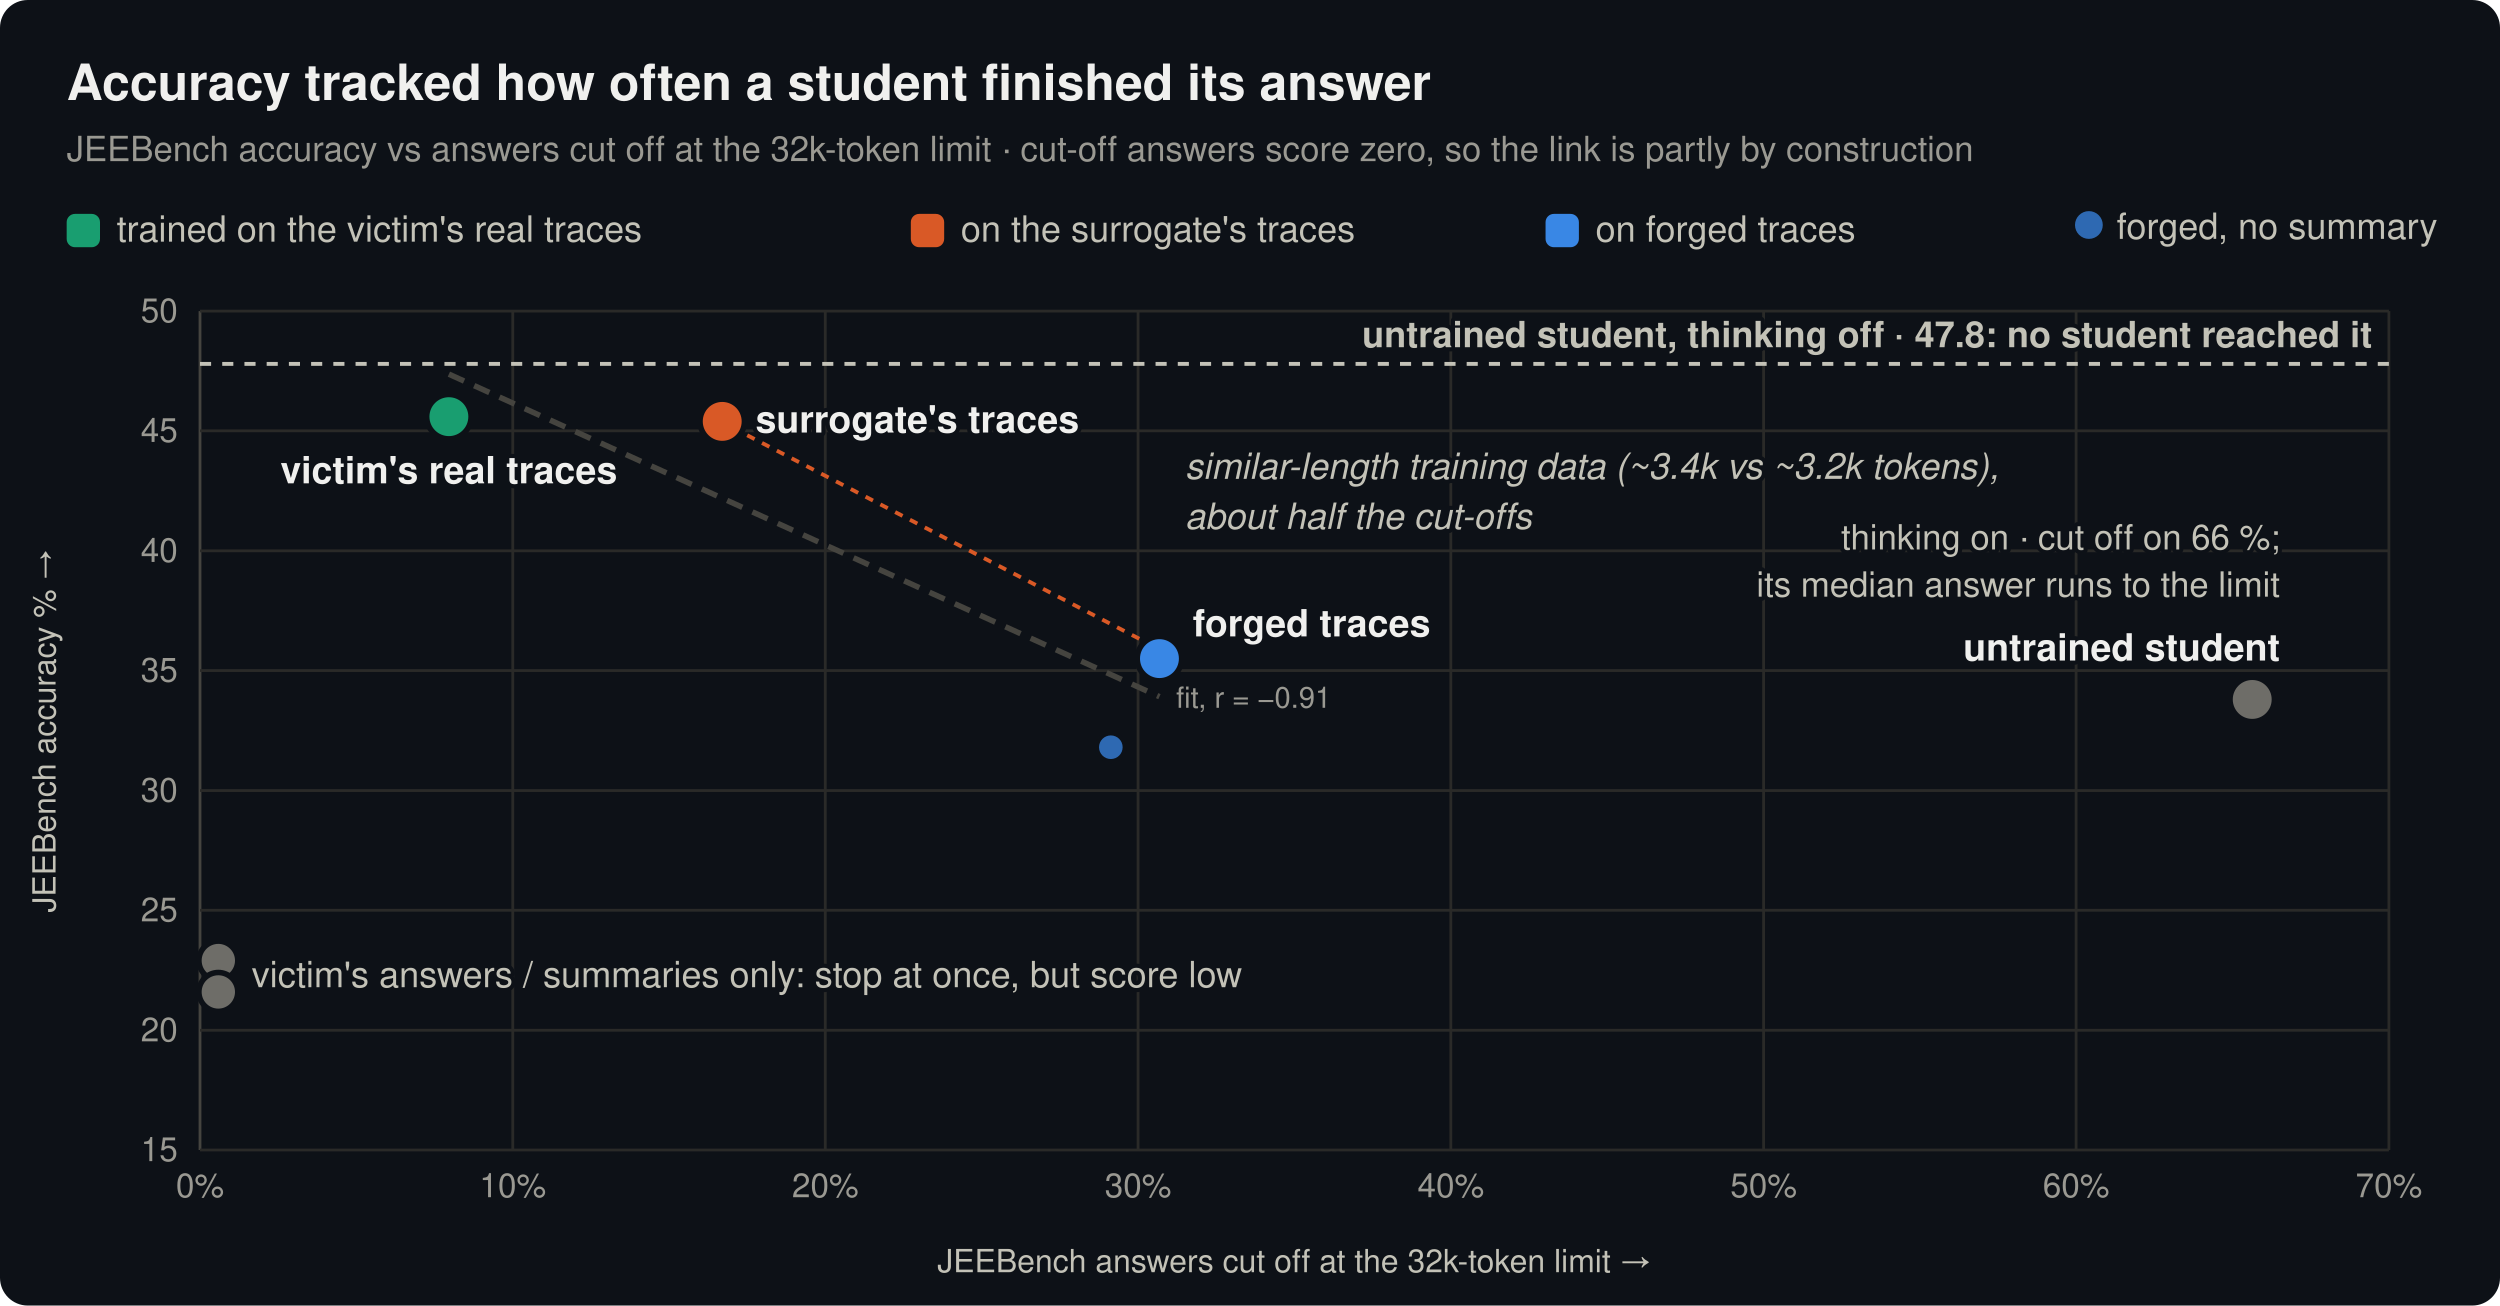
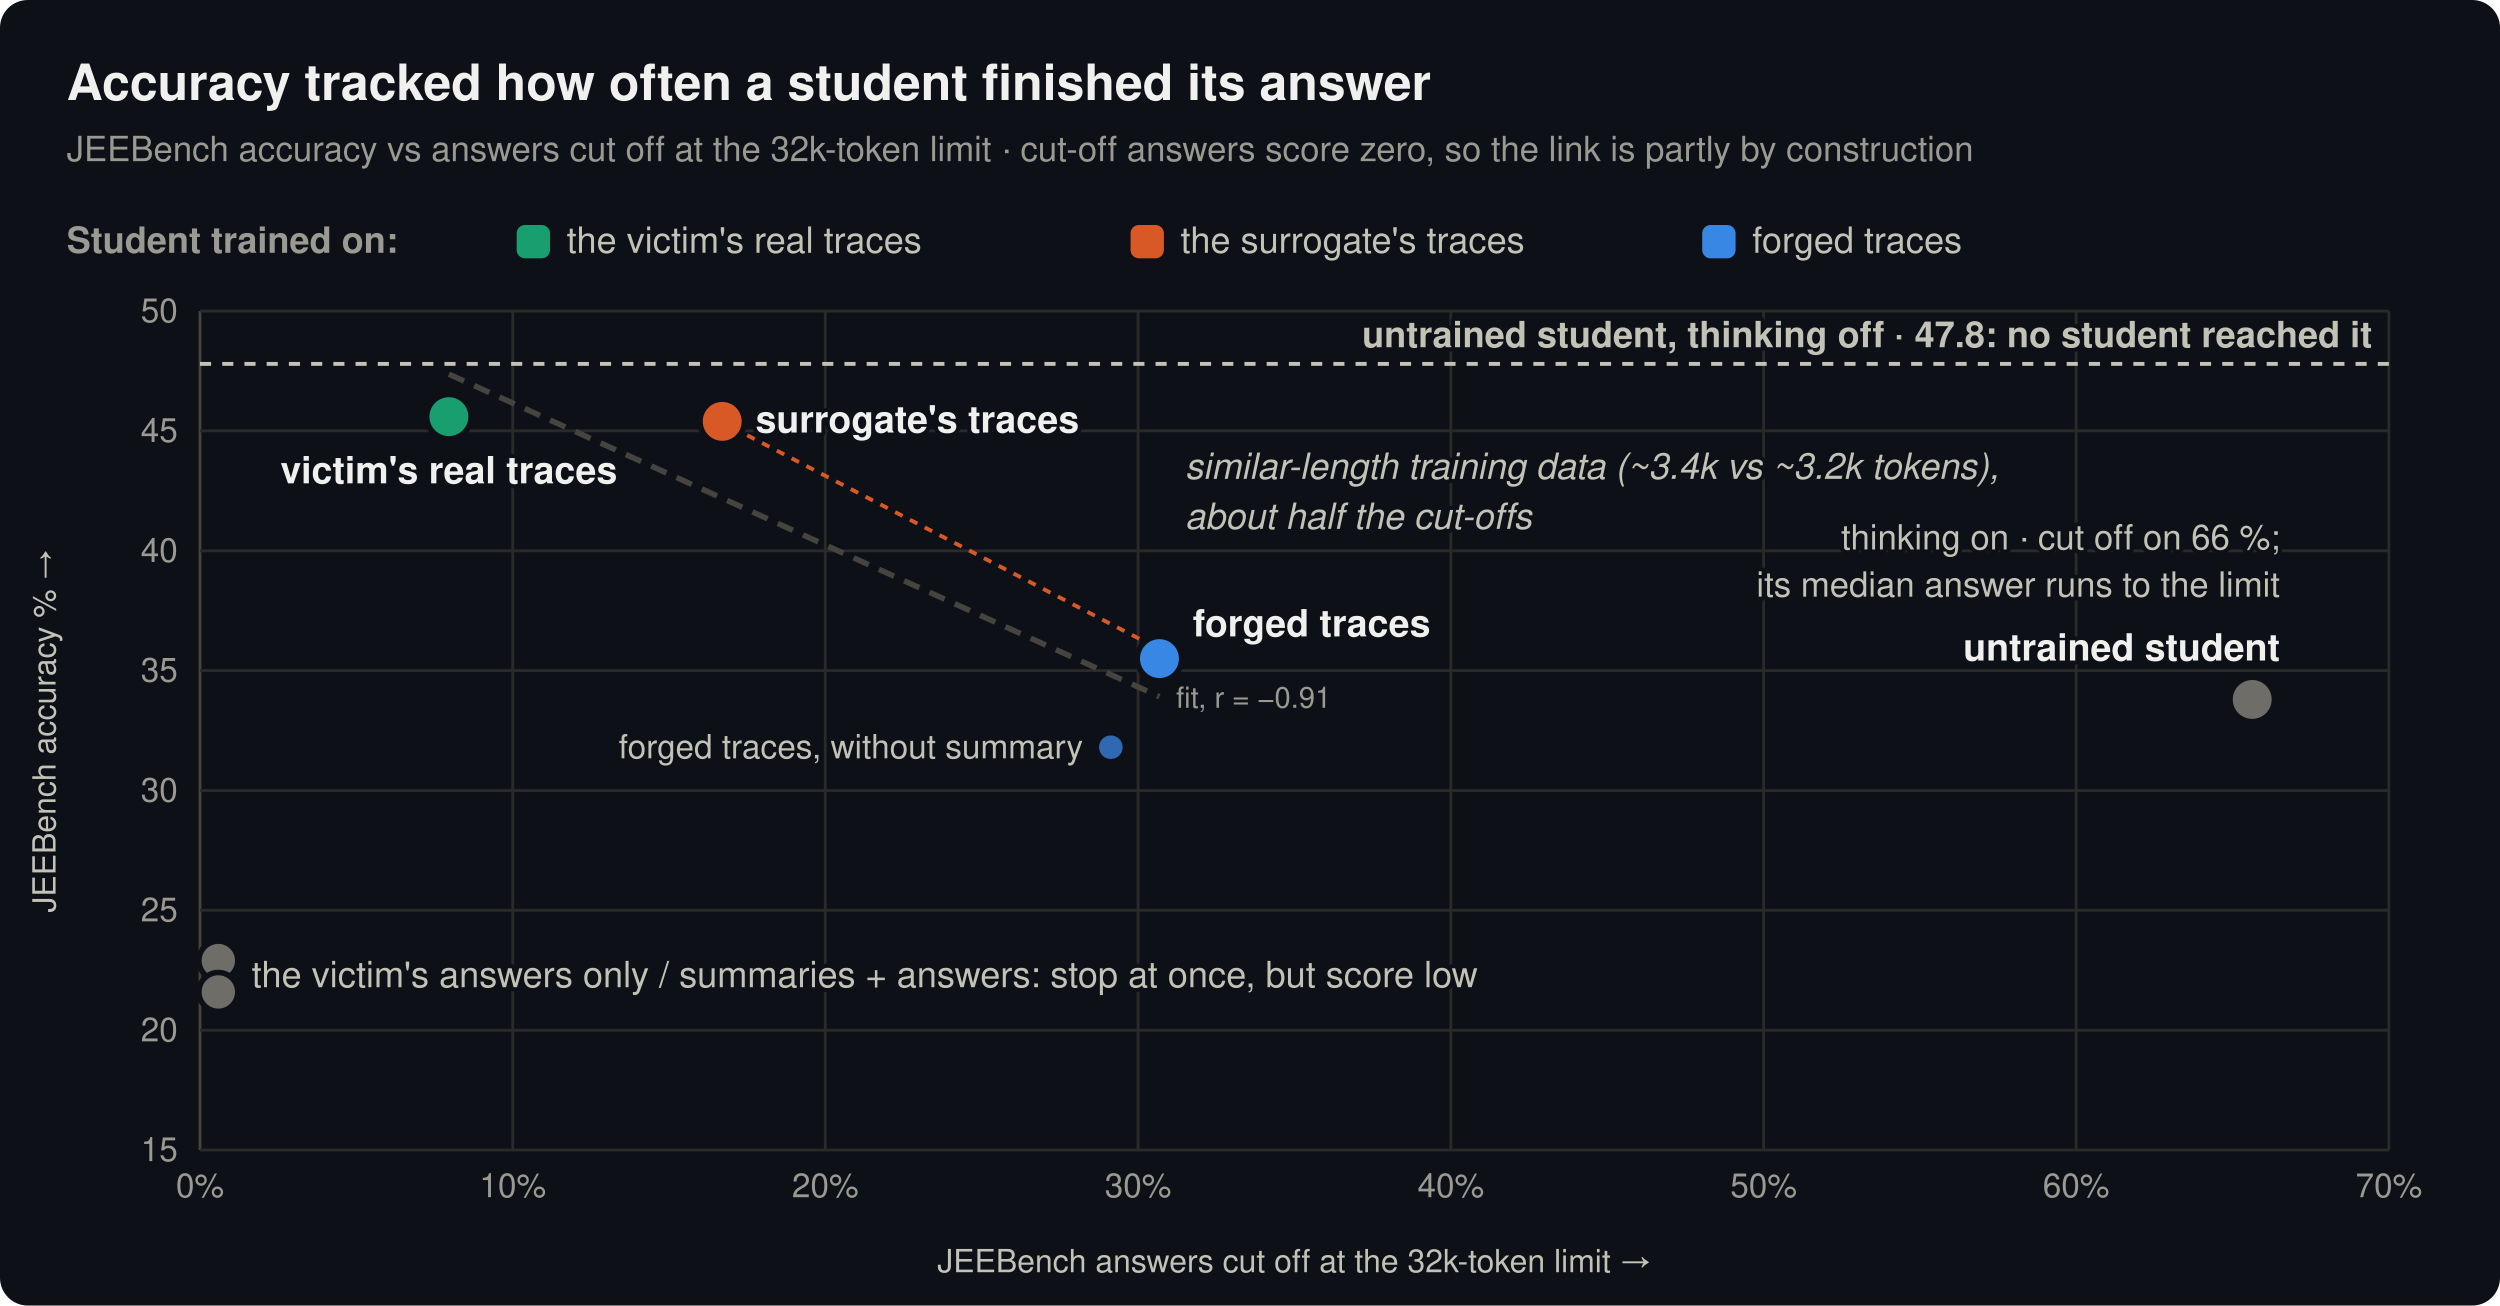
- <svg xmlns="http://www.w3.org/2000/svg" width="900" height="470" viewBox="0 0 900 470" role="img" aria-label="JEEBench accuracy vs truncation rate by student">
+ <svg xmlns="http://www.w3.org/2000/svg" width="900" height="470" viewBox="0 0 900 470" role="img" aria-label="JEEBench accuracy vs share of answers cut off, by student">
  <rect x="0.0" y="0.0" width="900.0" height="470.0" rx="10" fill="#0d1117" />
  <text x="24.0" y="36.0" font-family="system-ui, -apple-system, &quot;Segoe UI&quot;, Helvetica, Arial, sans-serif" font-size="18" fill="#f0f0ee" text-anchor="start" font-weight="700" style="">Accuracy tracked how often a student finished its answer</text>
  <text x="24.0" y="58.0" font-family="system-ui, -apple-system, &quot;Segoe UI&quot;, Helvetica, Arial, sans-serif" font-size="12.5" fill="#9a9992" text-anchor="start" font-weight="normal" style="">JEEBench accuracy vs answers cut off at the 32k-token limit · cut-off answers score zero, so the link is partly by construction</text>
-   <rect x="24.0" y="77.0" width="12.0" height="12.0" rx="3" fill="#199e70" />
-   <text x="42.0" y="87.0" font-family="system-ui, -apple-system, &quot;Segoe UI&quot;, Helvetica, Arial, sans-serif" font-size="13" fill="#c3c2b7" text-anchor="start" font-weight="normal" style="">trained on the victim's real traces</text>
-   <rect x="327.9" y="77.0" width="12.0" height="12.0" rx="3" fill="#d95926" />
-   <text x="345.9" y="87.0" font-family="system-ui, -apple-system, &quot;Segoe UI&quot;, Helvetica, Arial, sans-serif" font-size="13" fill="#c3c2b7" text-anchor="start" font-weight="normal" style="">on the surrogate's traces</text>
-   <rect x="556.4" y="77.0" width="12.0" height="12.0" rx="3" fill="#3987e5" />
-   <text x="574.4" y="87.0" font-family="system-ui, -apple-system, &quot;Segoe UI&quot;, Helvetica, Arial, sans-serif" font-size="13" fill="#c3c2b7" text-anchor="start" font-weight="normal" style="">on forged traces</text>
-   <circle cx="752" cy="81" r="5" fill="#3987e5" opacity="0.75" />
-   <text x="762.0" y="86.0" font-family="system-ui, -apple-system, &quot;Segoe UI&quot;, Helvetica, Arial, sans-serif" font-size="13" fill="#c3c2b7" text-anchor="start" font-weight="normal" style="">forged, no summary</text>
+   <text x="24.0" y="91.0" font-family="system-ui, -apple-system, &quot;Segoe UI&quot;, Helvetica, Arial, sans-serif" font-size="13" fill="#9a9992" text-anchor="start" font-weight="600" style="">Student trained on:</text>
+   <rect x="186.0" y="81.0" width="12.0" height="12.0" rx="3" fill="#199e70" />
+   <text x="204.0" y="91.0" font-family="system-ui, -apple-system, &quot;Segoe UI&quot;, Helvetica, Arial, sans-serif" font-size="13" fill="#c3c2b7" text-anchor="start" font-weight="normal" style="">the victim's real traces</text>
+   <rect x="407.0" y="81.0" width="12.0" height="12.0" rx="3" fill="#d95926" />
+   <text x="425.0" y="91.0" font-family="system-ui, -apple-system, &quot;Segoe UI&quot;, Helvetica, Arial, sans-serif" font-size="13" fill="#c3c2b7" text-anchor="start" font-weight="normal" style="">the surrogate's traces</text>
+   <rect x="612.8" y="81.0" width="12.0" height="12.0" rx="3" fill="#3987e5" />
+   <text x="630.8" y="91.0" font-family="system-ui, -apple-system, &quot;Segoe UI&quot;, Helvetica, Arial, sans-serif" font-size="13" fill="#c3c2b7" text-anchor="start" font-weight="normal" style="">forged traces</text>
  <line x1="72.0" y1="112.0" x2="72.0" y2="414.0" stroke="#45443f" stroke-width="1.0" />
  <text x="72.0" y="431.0" font-family="system-ui, -apple-system, &quot;Segoe UI&quot;, Helvetica, Arial, sans-serif" font-size="12" fill="#9a9992" text-anchor="middle" font-weight="normal" style="font-variant-numeric: tabular-nums;">0%</text>
  <line x1="184.6" y1="112.0" x2="184.6" y2="414.0" stroke="#2a2a28" stroke-width="1.0" />
  <text x="184.6" y="431.0" font-family="system-ui, -apple-system, &quot;Segoe UI&quot;, Helvetica, Arial, sans-serif" font-size="12" fill="#9a9992" text-anchor="middle" font-weight="normal" style="font-variant-numeric: tabular-nums;">10%</text>
  <line x1="297.1" y1="112.0" x2="297.1" y2="414.0" stroke="#2a2a28" stroke-width="1.0" />
  <text x="297.1" y="431.0" font-family="system-ui, -apple-system, &quot;Segoe UI&quot;, Helvetica, Arial, sans-serif" font-size="12" fill="#9a9992" text-anchor="middle" font-weight="normal" style="font-variant-numeric: tabular-nums;">20%</text>
  <line x1="409.7" y1="112.0" x2="409.7" y2="414.0" stroke="#2a2a28" stroke-width="1.0" />
  <text x="409.7" y="431.0" font-family="system-ui, -apple-system, &quot;Segoe UI&quot;, Helvetica, Arial, sans-serif" font-size="12" fill="#9a9992" text-anchor="middle" font-weight="normal" style="font-variant-numeric: tabular-nums;">30%</text>
  <line x1="522.3" y1="112.0" x2="522.3" y2="414.0" stroke="#2a2a28" stroke-width="1.0" />
  <text x="522.3" y="431.0" font-family="system-ui, -apple-system, &quot;Segoe UI&quot;, Helvetica, Arial, sans-serif" font-size="12" fill="#9a9992" text-anchor="middle" font-weight="normal" style="font-variant-numeric: tabular-nums;">40%</text>
  <line x1="634.9" y1="112.0" x2="634.9" y2="414.0" stroke="#2a2a28" stroke-width="1.0" />
  <text x="634.9" y="431.0" font-family="system-ui, -apple-system, &quot;Segoe UI&quot;, Helvetica, Arial, sans-serif" font-size="12" fill="#9a9992" text-anchor="middle" font-weight="normal" style="font-variant-numeric: tabular-nums;">50%</text>
  <line x1="747.4" y1="112.0" x2="747.4" y2="414.0" stroke="#2a2a28" stroke-width="1.0" />
  <text x="747.4" y="431.0" font-family="system-ui, -apple-system, &quot;Segoe UI&quot;, Helvetica, Arial, sans-serif" font-size="12" fill="#9a9992" text-anchor="middle" font-weight="normal" style="font-variant-numeric: tabular-nums;">60%</text>
  <line x1="860.0" y1="112.0" x2="860.0" y2="414.0" stroke="#2a2a28" stroke-width="1.0" />
  <text x="860.0" y="431.0" font-family="system-ui, -apple-system, &quot;Segoe UI&quot;, Helvetica, Arial, sans-serif" font-size="12" fill="#9a9992" text-anchor="middle" font-weight="normal" style="font-variant-numeric: tabular-nums;">70%</text>
  <line x1="72.0" y1="414.0" x2="860.0" y2="414.0" stroke="#2a2a28" stroke-width="1.0" />
  <text x="64.0" y="418.0" font-family="system-ui, -apple-system, &quot;Segoe UI&quot;, Helvetica, Arial, sans-serif" font-size="12" fill="#9a9992" text-anchor="end" font-weight="normal" style="font-variant-numeric: tabular-nums;">15</text>
  <line x1="72.0" y1="370.9" x2="860.0" y2="370.9" stroke="#2a2a28" stroke-width="1.0" />
  <text x="64.0" y="374.9" font-family="system-ui, -apple-system, &quot;Segoe UI&quot;, Helvetica, Arial, sans-serif" font-size="12" fill="#9a9992" text-anchor="end" font-weight="normal" style="font-variant-numeric: tabular-nums;">20</text>
  <line x1="72.0" y1="327.7" x2="860.0" y2="327.7" stroke="#2a2a28" stroke-width="1.0" />
  <text x="64.0" y="331.7" font-family="system-ui, -apple-system, &quot;Segoe UI&quot;, Helvetica, Arial, sans-serif" font-size="12" fill="#9a9992" text-anchor="end" font-weight="normal" style="font-variant-numeric: tabular-nums;">25</text>
  <line x1="72.0" y1="284.6" x2="860.0" y2="284.6" stroke="#2a2a28" stroke-width="1.0" />
  <text x="64.0" y="288.6" font-family="system-ui, -apple-system, &quot;Segoe UI&quot;, Helvetica, Arial, sans-serif" font-size="12" fill="#9a9992" text-anchor="end" font-weight="normal" style="font-variant-numeric: tabular-nums;">30</text>
  <line x1="72.0" y1="241.4" x2="860.0" y2="241.4" stroke="#2a2a28" stroke-width="1.0" />
  <text x="64.0" y="245.4" font-family="system-ui, -apple-system, &quot;Segoe UI&quot;, Helvetica, Arial, sans-serif" font-size="12" fill="#9a9992" text-anchor="end" font-weight="normal" style="font-variant-numeric: tabular-nums;">35</text>
  <line x1="72.0" y1="198.3" x2="860.0" y2="198.3" stroke="#2a2a28" stroke-width="1.0" />
  <text x="64.0" y="202.3" font-family="system-ui, -apple-system, &quot;Segoe UI&quot;, Helvetica, Arial, sans-serif" font-size="12" fill="#9a9992" text-anchor="end" font-weight="normal" style="font-variant-numeric: tabular-nums;">40</text>
  <line x1="72.0" y1="155.1" x2="860.0" y2="155.1" stroke="#2a2a28" stroke-width="1.0" />
  <text x="64.0" y="159.1" font-family="system-ui, -apple-system, &quot;Segoe UI&quot;, Helvetica, Arial, sans-serif" font-size="12" fill="#9a9992" text-anchor="end" font-weight="normal" style="font-variant-numeric: tabular-nums;">45</text>
  <line x1="72.0" y1="112.0" x2="860.0" y2="112.0" stroke="#2a2a28" stroke-width="1.0" />
  <text x="64.0" y="116.0" font-family="system-ui, -apple-system, &quot;Segoe UI&quot;, Helvetica, Arial, sans-serif" font-size="12" fill="#9a9992" text-anchor="end" font-weight="normal" style="font-variant-numeric: tabular-nums;">50</text>
  <text x="466.0" y="458.0" font-family="system-ui, -apple-system, &quot;Segoe UI&quot;, Helvetica, Arial, sans-serif" font-size="11.5" fill="#c3c2b7" text-anchor="middle" font-weight="normal" style="">JEEBench answers cut off at the 32k-token limit →</text>
  <text x="20" y="263.0" font-family="system-ui, -apple-system, &quot;Segoe UI&quot;, Helvetica, Arial, sans-serif" font-size="11.5" fill="#c3c2b7" text-anchor="middle" transform="rotate(-90 20 263.0)">JEEBench accuracy % →</text>
  <line x1="161.6" y1="134.7" x2="417.4" y2="250.8" stroke="#45443f" stroke-width="2" stroke-dasharray="6 4" />
  <text x="423.4" y="254.8" font-family="system-ui, -apple-system, &quot;Segoe UI&quot;, Helvetica, Arial, sans-serif" font-size="10.5" fill="#9a9992" text-anchor="start" font-weight="normal" style="" paint-order="stroke" stroke="#0d1117" stroke-width="3" stroke-linejoin="round">fit, r = −0.91</text>
  <line x1="72.0" y1="131.0" x2="860.0" y2="131.0" stroke="#c3c2b7" stroke-width="1.4" stroke-dasharray="4 4" />
  <text x="854.0" y="125.0" font-family="system-ui, -apple-system, &quot;Segoe UI&quot;, Helvetica, Arial, sans-serif" font-size="13" fill="#c3c2b7" text-anchor="end" font-weight="600" style="" paint-order="stroke" stroke="#0d1117" stroke-width="3" stroke-linejoin="round">untrained student, thinking off · 47.8: no student reached it</text>
  <text x="820.8" y="197.8" font-family="system-ui, -apple-system, &quot;Segoe UI&quot;, Helvetica, Arial, sans-serif" font-size="12.5" fill="#c3c2b7" text-anchor="end" font-weight="normal" style="" paint-order="stroke" stroke="#0d1117" stroke-width="3" stroke-linejoin="round">thinking on · cut off on 66 %;</text>
  <text x="820.8" y="214.8" font-family="system-ui, -apple-system, &quot;Segoe UI&quot;, Helvetica, Arial, sans-serif" font-size="12.5" fill="#c3c2b7" text-anchor="end" font-weight="normal" style="" paint-order="stroke" stroke="#0d1117" stroke-width="3" stroke-linejoin="round">its median answer runs to the limit</text>
  <circle cx="78.6" cy="345.8" r="7" fill="#6e6d68" stroke="#0d1117" stroke-width="2" />
  <circle cx="78.6" cy="357.1" r="7" fill="#6e6d68" stroke="#0d1117" stroke-width="2" />
-   <text x="90.6" y="355.4" font-family="system-ui, -apple-system, &quot;Segoe UI&quot;, Helvetica, Arial, sans-serif" font-size="13" fill="#c3c2b7" text-anchor="start" font-weight="normal" style="" paint-order="stroke" stroke="#0d1117" stroke-width="3" stroke-linejoin="round">victim's answers / summaries only: stop at once, but score low</text>
+   <text x="90.6" y="355.4" font-family="system-ui, -apple-system, &quot;Segoe UI&quot;, Helvetica, Arial, sans-serif" font-size="13" fill="#c3c2b7" text-anchor="start" font-weight="normal" style="" paint-order="stroke" stroke="#0d1117" stroke-width="3" stroke-linejoin="round">the victim's answers only / summaries + answers: stop at once, but score low</text>
  <line x1="269.0" y1="156.7" x2="410.4" y2="230.1" stroke="#d95926" stroke-width="1.4" stroke-dasharray="3 3" />
  <text x="426.6" y="172.4" font-family="system-ui, -apple-system, &quot;Segoe UI&quot;, Helvetica, Arial, sans-serif" font-size="13" fill="#c3c2b7" text-anchor="start" font-weight="normal" style="font-style: italic;" paint-order="stroke" stroke="#0d1117" stroke-width="3" stroke-linejoin="round">similar-length training data (~3.4k vs ~3.2k tokens),</text>
  <text x="426.6" y="190.4" font-family="system-ui, -apple-system, &quot;Segoe UI&quot;, Helvetica, Arial, sans-serif" font-size="13" fill="#c3c2b7" text-anchor="start" font-weight="normal" style="font-style: italic;" paint-order="stroke" stroke="#0d1117" stroke-width="3" stroke-linejoin="round">about half the cut-offs</text>
+   <text x="389.9" y="273.0" font-family="system-ui, -apple-system, &quot;Segoe UI&quot;, Helvetica, Arial, sans-serif" font-size="12" fill="#c3c2b7" text-anchor="end" font-weight="normal" style="" paint-order="stroke" stroke="#0d1117" stroke-width="3" stroke-linejoin="round">forged traces, without summary</text>
  <circle cx="399.9" cy="269.0" r="5" fill="#3987e5" stroke="#0d1117" stroke-width="1.5" opacity="0.75" />
  <circle cx="810.8" cy="251.8" r="8" fill="#6e6d68" stroke="#0d1117" stroke-width="2" />
  <text x="820.8" y="237.8" font-family="system-ui, -apple-system, &quot;Segoe UI&quot;, Helvetica, Arial, sans-serif" font-size="13.5" fill="#f0f0ee" text-anchor="end" font-weight="600" style="" paint-order="stroke" stroke="#0d1117" stroke-width="3" stroke-linejoin="round">untrained student</text>
  <circle cx="161.6" cy="150.0" r="8" fill="#199e70" stroke="#0d1117" stroke-width="2" />
  <text x="161.6" y="174.0" font-family="system-ui, -apple-system, &quot;Segoe UI&quot;, Helvetica, Arial, sans-serif" font-size="13.5" fill="#f0f0ee" text-anchor="middle" font-weight="600" style="" paint-order="stroke" stroke="#0d1117" stroke-width="3" stroke-linejoin="round">victim's real traces</text>
  <circle cx="260.0" cy="151.7" r="8" fill="#d95926" stroke="#0d1117" stroke-width="2" />
  <text x="272.0" y="155.7" font-family="system-ui, -apple-system, &quot;Segoe UI&quot;, Helvetica, Arial, sans-serif" font-size="13.5" fill="#f0f0ee" text-anchor="start" font-weight="600" style="" paint-order="stroke" stroke="#0d1117" stroke-width="3" stroke-linejoin="round">surrogate's traces</text>
  <circle cx="417.4" cy="237.1" r="8" fill="#3987e5" stroke="#0d1117" stroke-width="2" />
  <text x="429.4" y="229.1" font-family="system-ui, -apple-system, &quot;Segoe UI&quot;, Helvetica, Arial, sans-serif" font-size="13.5" fill="#f0f0ee" text-anchor="start" font-weight="600" style="" paint-order="stroke" stroke="#0d1117" stroke-width="3" stroke-linejoin="round">forged traces</text>
</svg>
